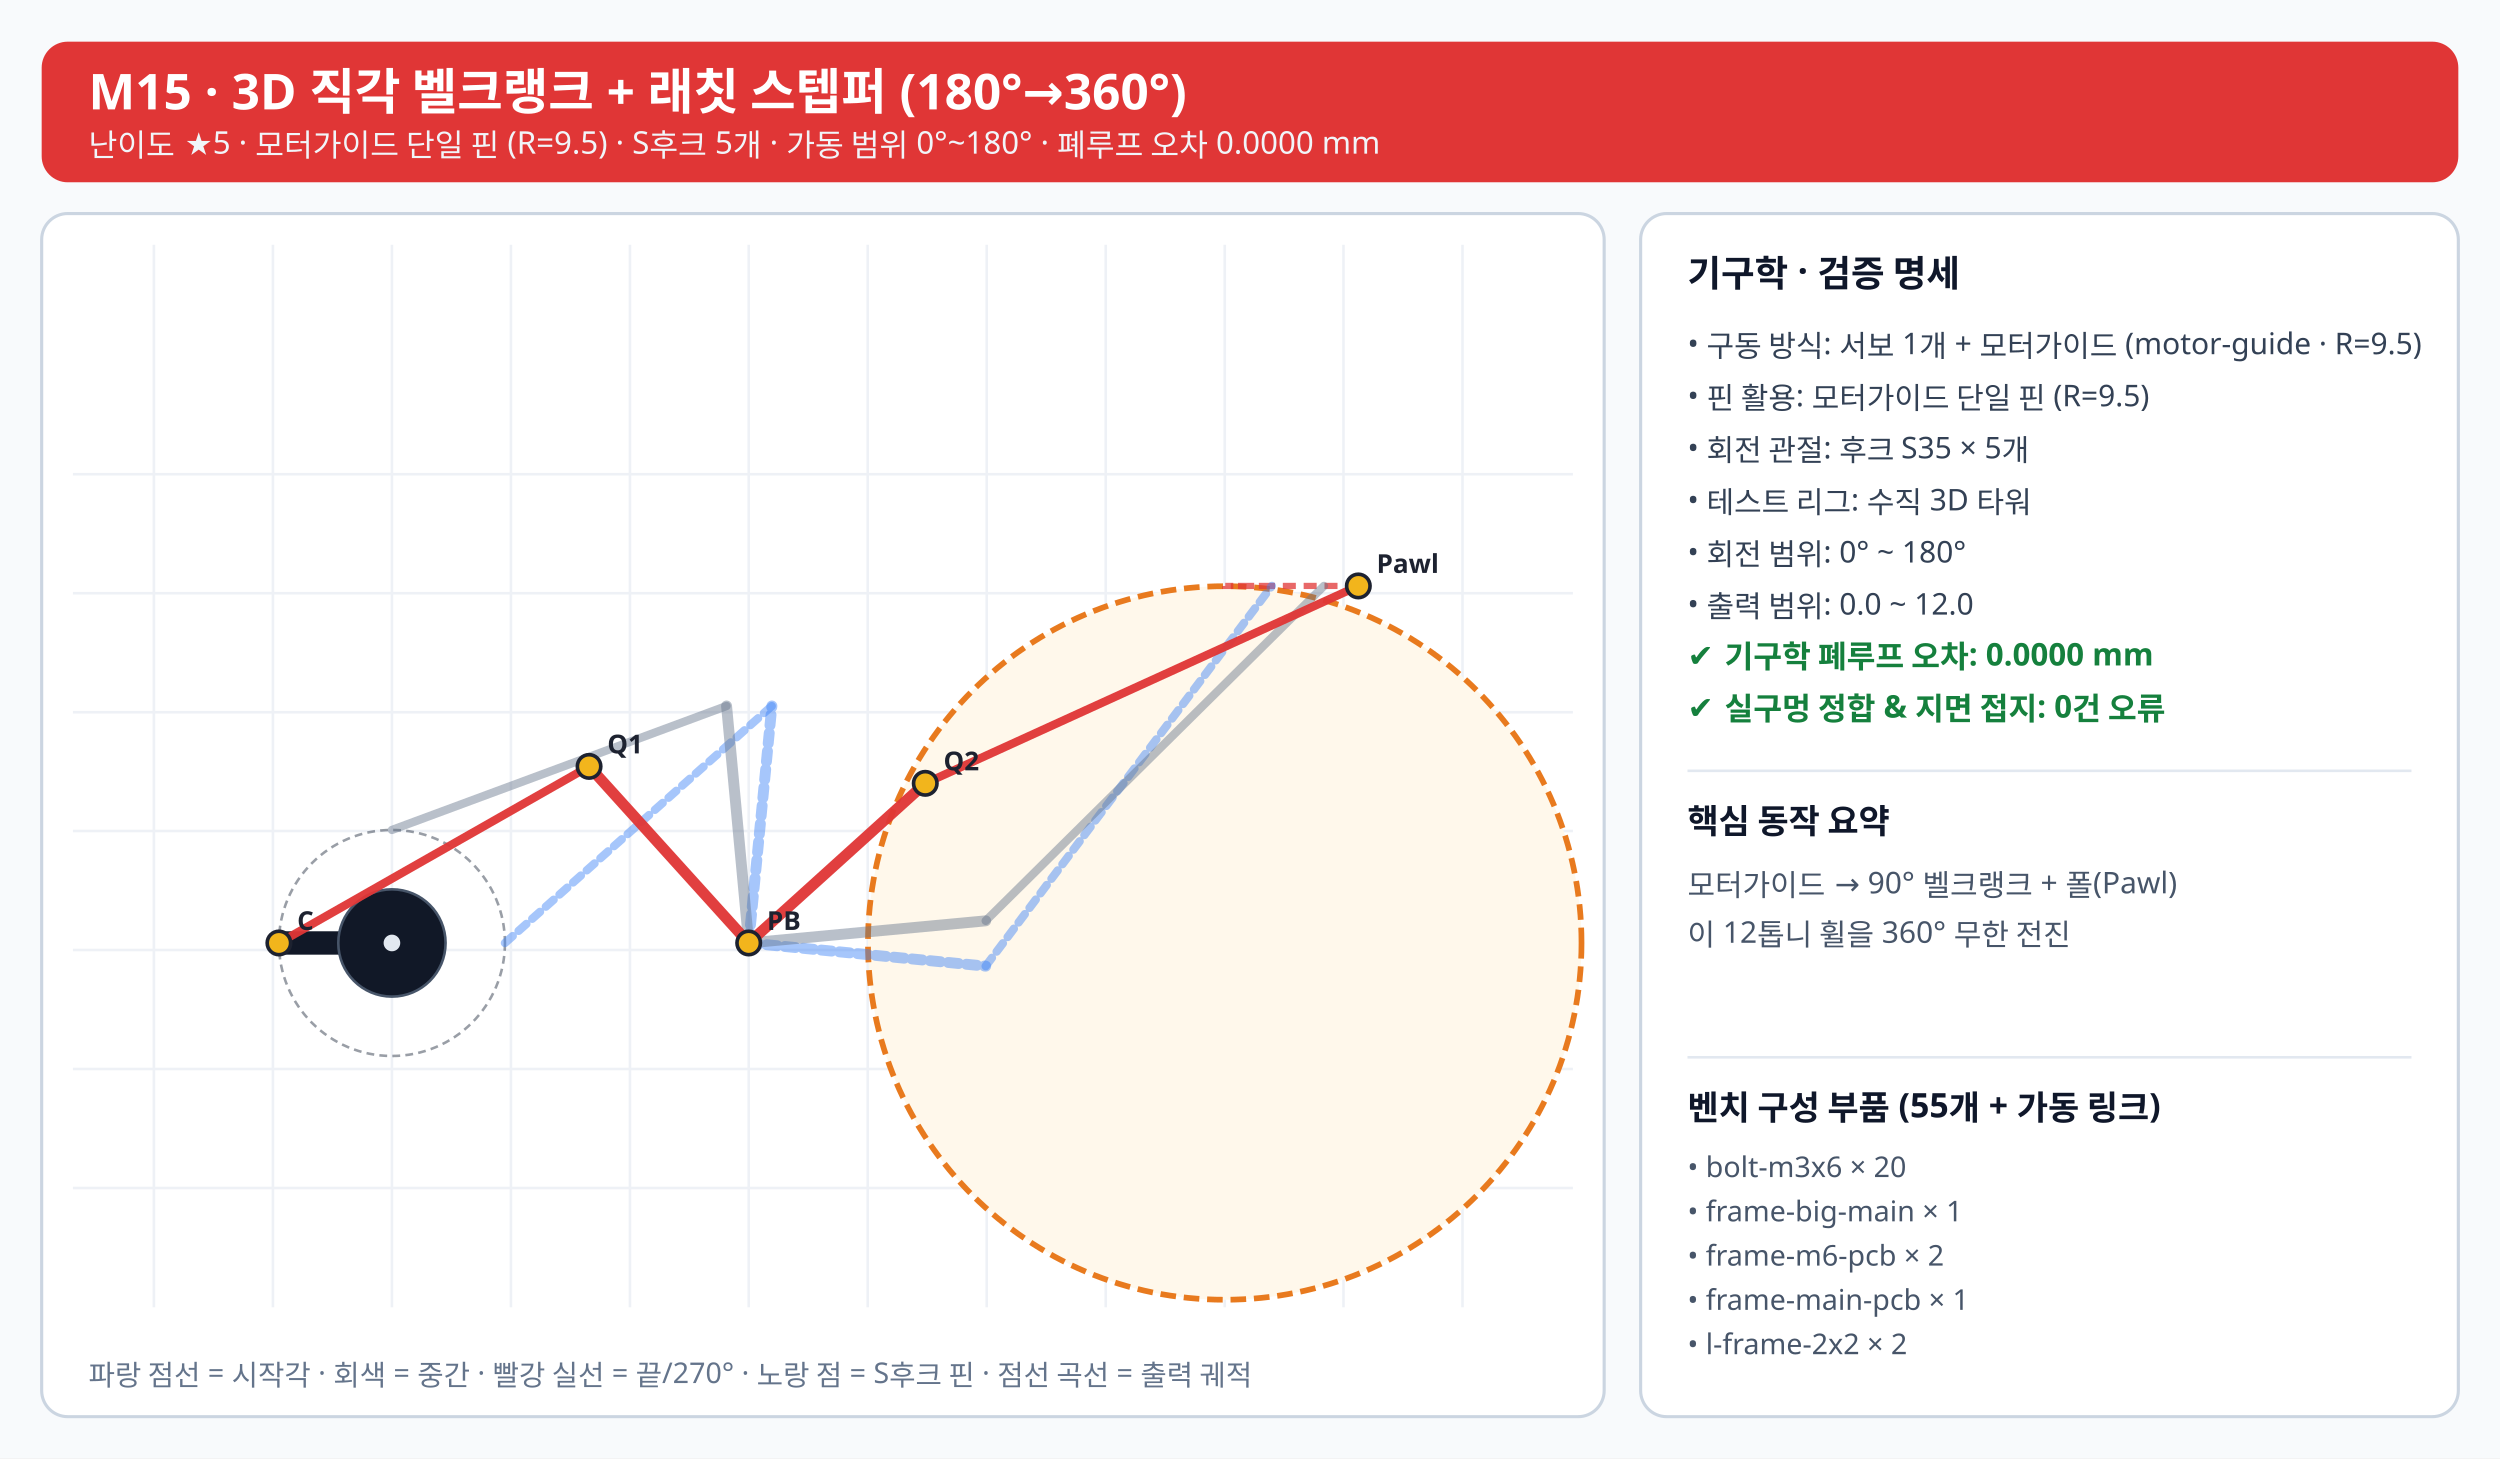
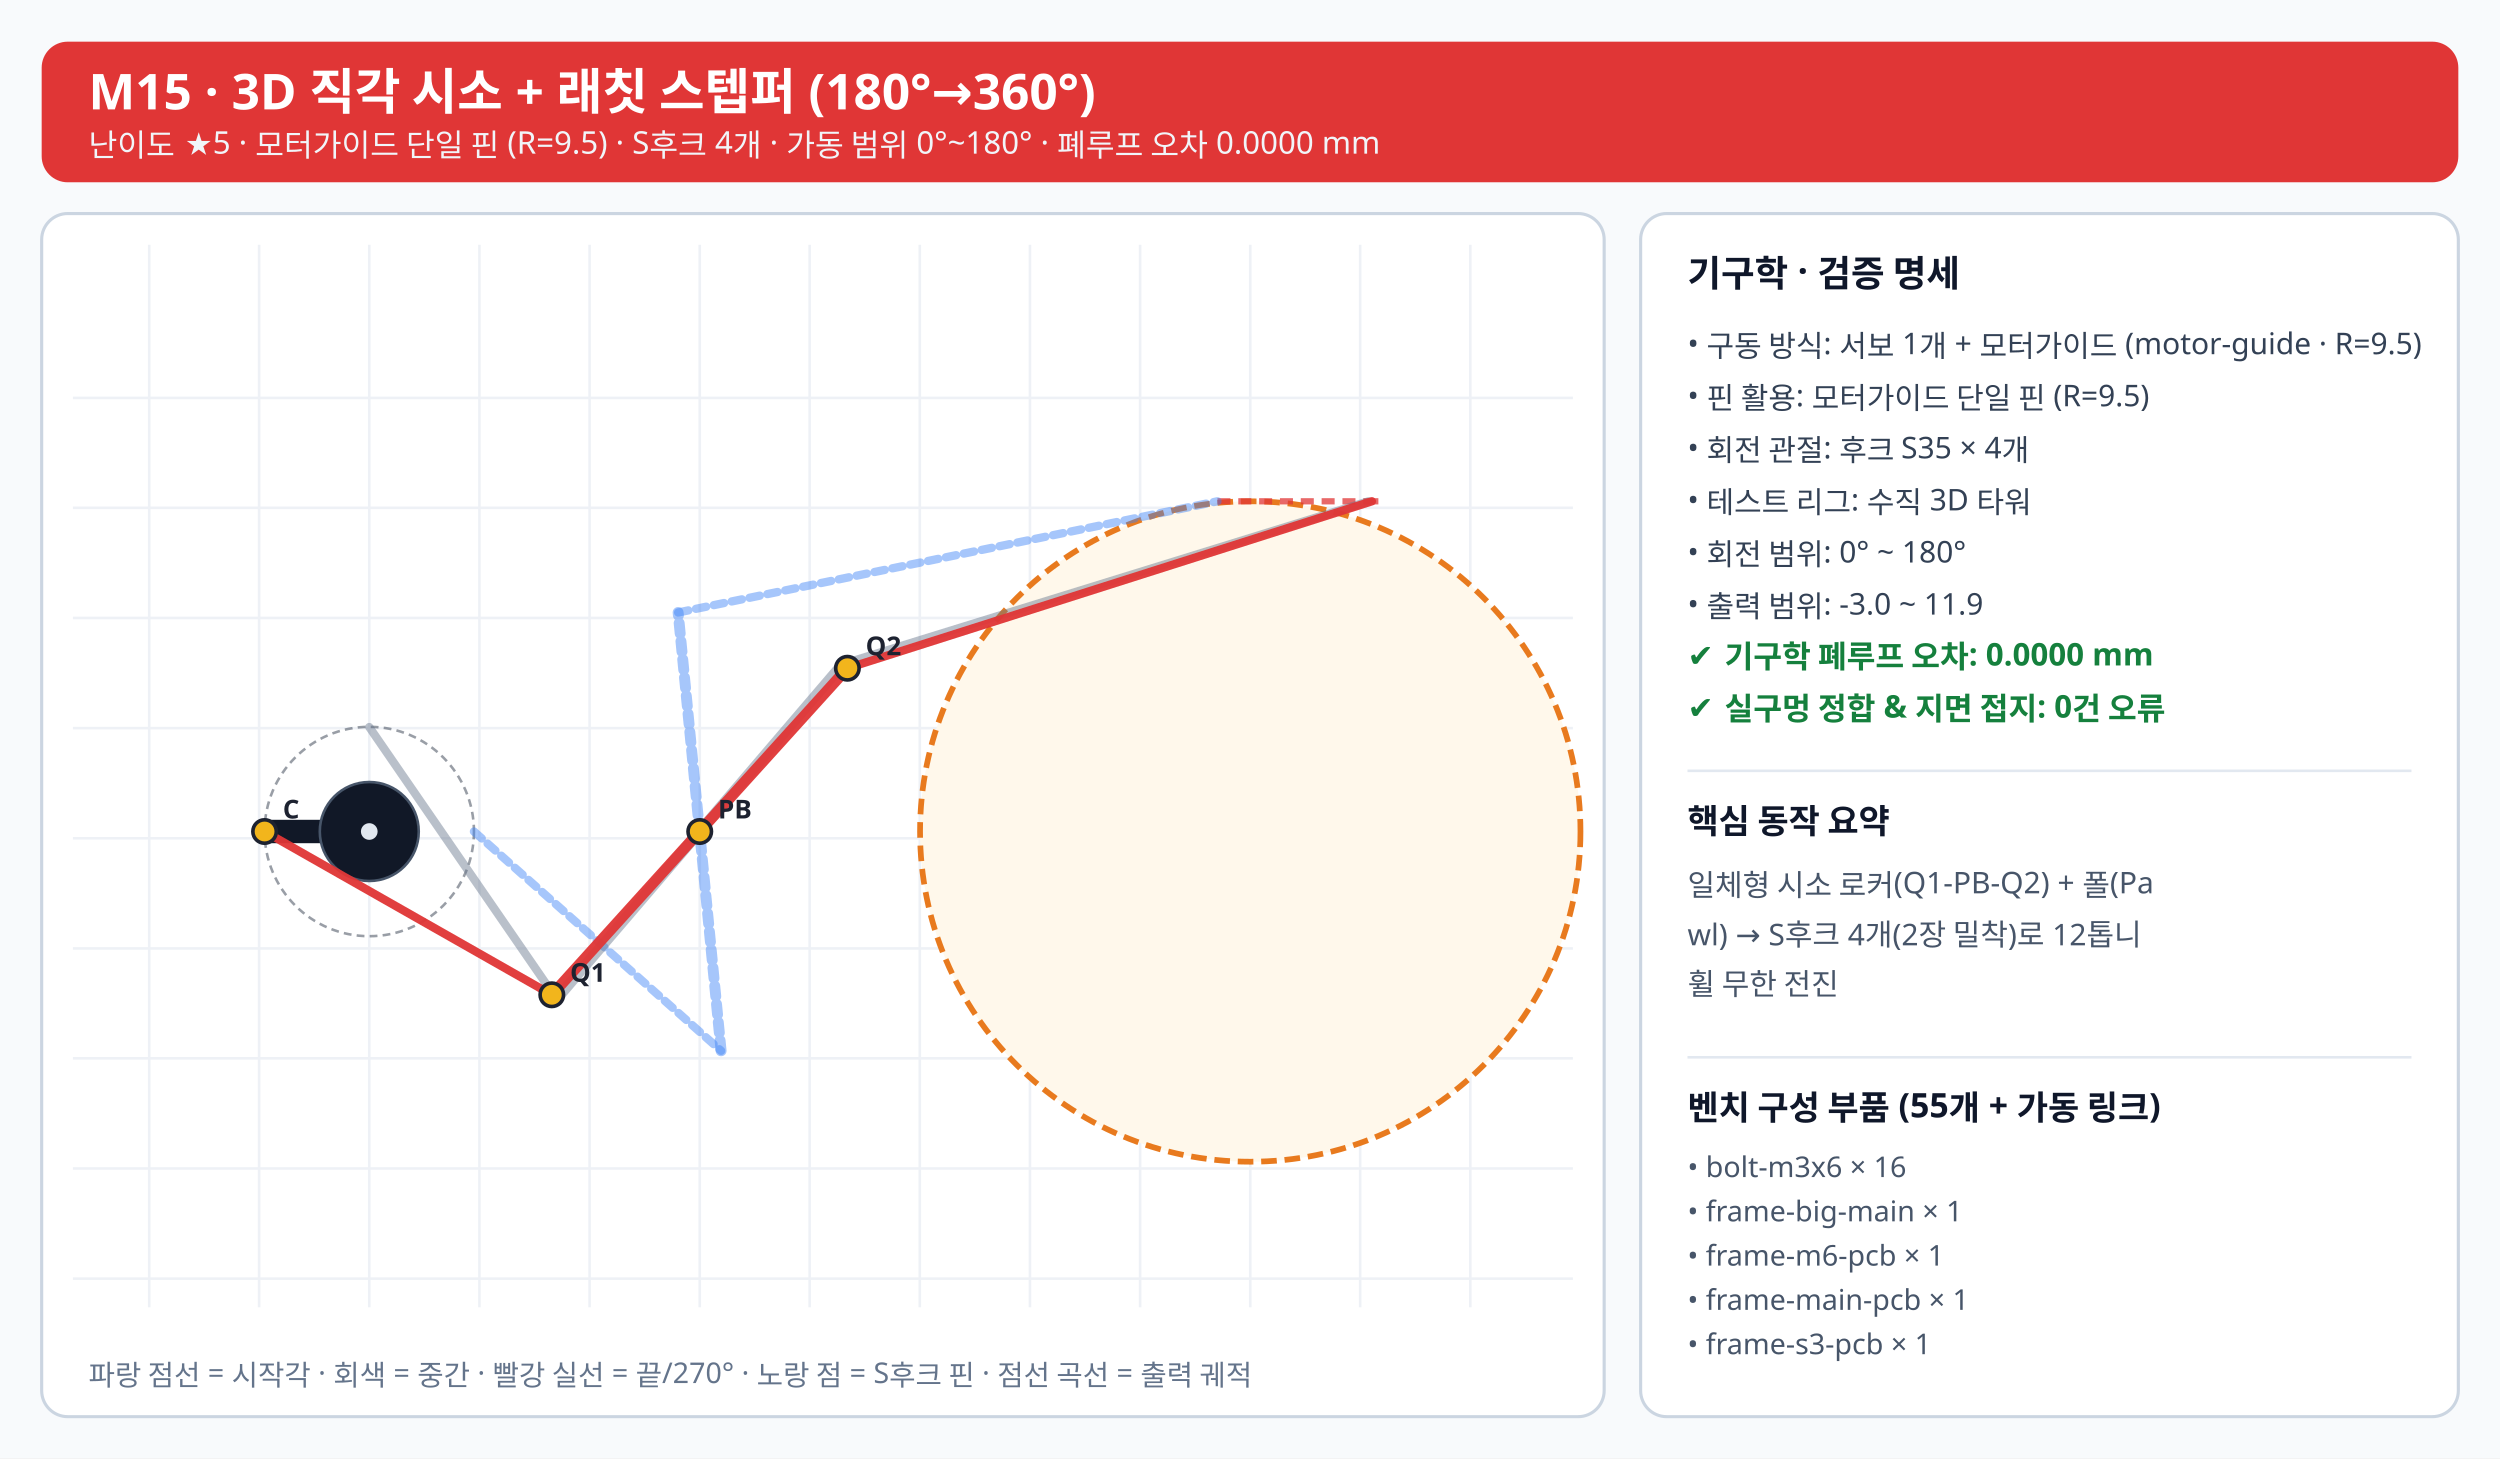
<svg xmlns="http://www.w3.org/2000/svg" viewBox="0 0 960 560" font-family="Pretendard,Apple SD Gothic Neo,sans-serif">
  <rect width="960" height="560" fill="#f8fafc" />
  <rect x="16" y="16" width="928" height="54" rx="10" fill="#e03636" />
-   <text x="34" y="42" fill="#fff" font-size="19" font-weight="800">M15 · 3D 직각 벨크랭크 + 래칫 스텝퍼 (180°→360°)</text>
-   <text x="34" y="60" fill="#f1f5f9" font-size="12">난이도 ★5 · 모터가이드 단일 핀 (R=9.5) · S후크 5개 · 가동 범위 0°~180° · 폐루프 오차 0.0000 mm</text>
+   <text x="34" y="42" fill="#fff" font-size="19" font-weight="800">M15 · 3D 직각 시소 + 래칫 스텝퍼 (180°→360°)</text>
+   <text x="34" y="60" fill="#f1f5f9" font-size="12">난이도 ★5 · 모터가이드 단일 핀 (R=9.5) · S후크 4개 · 가동 범위 0°~180° · 폐루프 오차 0.0000 mm</text>
  <rect x="16" y="82" width="600" height="462" rx="10" fill="#fff" stroke="#cbd5e1" stroke-width="1.2" />
-   <line x1="59.1" y1="94" x2="59.1" y2="502" stroke="#eef1f6" stroke-width="1" />
-   <line x1="104.8" y1="94" x2="104.8" y2="502" stroke="#eef1f6" stroke-width="1" />
-   <line x1="150.5" y1="94" x2="150.5" y2="502" stroke="#eef1f6" stroke-width="1" />
-   <line x1="196.2" y1="94" x2="196.2" y2="502" stroke="#eef1f6" stroke-width="1" />
-   <line x1="241.9" y1="94" x2="241.9" y2="502" stroke="#eef1f6" stroke-width="1" />
-   <line x1="287.5" y1="94" x2="287.5" y2="502" stroke="#eef1f6" stroke-width="1" />
-   <line x1="333.2" y1="94" x2="333.2" y2="502" stroke="#eef1f6" stroke-width="1" />
-   <line x1="378.9" y1="94" x2="378.9" y2="502" stroke="#eef1f6" stroke-width="1" />
-   <line x1="424.6" y1="94" x2="424.6" y2="502" stroke="#eef1f6" stroke-width="1" />
-   <line x1="470.3" y1="94" x2="470.3" y2="502" stroke="#eef1f6" stroke-width="1" />
-   <line x1="515.9" y1="94" x2="515.9" y2="502" stroke="#eef1f6" stroke-width="1" />
-   <line x1="561.6" y1="94" x2="561.6" y2="502" stroke="#eef1f6" stroke-width="1" />
-   <line x1="28" y1="456.2" x2="604" y2="456.2" stroke="#eef1f6" stroke-width="1" />
-   <line x1="28" y1="410.5" x2="604" y2="410.5" stroke="#eef1f6" stroke-width="1" />
-   <line x1="28" y1="364.8" x2="604" y2="364.8" stroke="#eef1f6" stroke-width="1" />
-   <line x1="28" y1="319.1" x2="604" y2="319.1" stroke="#eef1f6" stroke-width="1" />
-   <line x1="28" y1="273.5" x2="604" y2="273.5" stroke="#eef1f6" stroke-width="1" />
-   <line x1="28" y1="227.8" x2="604" y2="227.8" stroke="#eef1f6" stroke-width="1" />
-   <line x1="28" y1="182.1" x2="604" y2="182.1" stroke="#eef1f6" stroke-width="1" />
-   <circle cx="150.5" cy="362.1" r="43.4" fill="none" stroke="#1e293b" stroke-width="1" stroke-opacity="0.45" stroke-dasharray="3 2" />
-   <line x1="150.5" y1="362.1" x2="107.1" y2="362.1" stroke="#111827" stroke-width="9.0" stroke-linecap="round" />
-   <circle cx="150.5" cy="362.1" r="20.6" fill="#111827" stroke="#475569" stroke-width="1" />
-   <circle cx="150.5" cy="362.1" r="3.2" fill="#e2e8f0" />
-   <circle cx="470.3" cy="362.1" r="137.0" fill="#fff8eb" stroke="#e87a1e" stroke-width="2.2" stroke-dasharray="6 3" />
-   <polyline points="488.4,225.0 486.4,225.0 484.4,225.0 482.4,225.0 480.6,225.0 478.9,225.0 477.3,225.0 475.9,225.0 474.6,225.0 473.5,225.0 472.5,225.0 471.7,225.0 471.2,225.0 470.7,225.0 470.5,225.0 470.5,225.0 470.6,225.0 470.9,225.0 471.3,225.0 471.9,225.0 472.6,225.0 473.5,225.0 474.5,225.0 475.6,225.0 476.8,225.0 478.0,225.0 479.4,225.0 480.8,225.0 482.3,225.0 483.8,225.0 485.4,225.0 487.0,225.0 488.6,225.0 490.2,225.0 491.8,225.0 493.4,225.0 495.0,225.0 496.6,225.0 498.2,225.0 499.8,225.0 501.3,225.0 502.8,225.0 504.3,225.0 505.7,225.0 507.1,225.0 508.4,225.0 509.7,225.0 510.9,225.0 512.1,225.0 513.2,225.0 514.3,225.0 515.4,225.0 516.3,225.0 517.2,225.0 518.1,225.0 518.9,225.0 519.7,225.0 520.4,225.0 521.0,225.0 521.6,225.0 522.1,225.0 522.6,225.0 523.1,225.0 523.4,225.0 523.8,225.0 524.1,225.0 524.3,225.0 524.5,225.0 524.7,225.0 524.8,225.0 524.9,225.0 524.9,225.0 524.9,225.0 524.9,225.0 524.8,225.0 524.7,225.0 524.6,225.0 524.5,225.0 524.4,225.0 524.2,225.0 524.0,225.0 523.8,225.0 523.6,225.0 523.3,225.0 523.1,225.0 522.9,225.0 522.6,225.0 522.3,225.0 522.1,225.0 521.8,225.0 521.6,225.0" fill="none" stroke="#e03636" stroke-width="2.4" stroke-opacity="0.75" stroke-dasharray="5 3" />
-   <line x1="193.9" y1="362.1" x2="296.4" y2="271.1" stroke="#3b82f6" stroke-width="3.2" stroke-linecap="round" stroke-opacity="0.45" stroke-dasharray="4 3" />
-   <line x1="287.5" y1="362.1" x2="296.4" y2="271.1" stroke="#3b82f6" stroke-width="4.2" stroke-linecap="round" stroke-opacity="0.45" stroke-dasharray="4 3" />
-   <line x1="287.5" y1="362.1" x2="378.5" y2="371.0" stroke="#3b82f6" stroke-width="4.2" stroke-linecap="round" stroke-opacity="0.45" stroke-dasharray="4 3" />
-   <line x1="378.5" y1="371.0" x2="488.4" y2="225.0" stroke="#3b82f6" stroke-width="3.2" stroke-linecap="round" stroke-opacity="0.45" stroke-dasharray="4 3" />
-   <line x1="150.5" y1="318.7" x2="279.0" y2="271.1" stroke="#64748b" stroke-width="3.2" stroke-linecap="round" stroke-opacity="0.45" />
-   <line x1="287.5" y1="362.1" x2="279.0" y2="271.1" stroke="#64748b" stroke-width="4.2" stroke-linecap="round" stroke-opacity="0.45" />
-   <line x1="287.5" y1="362.1" x2="378.5" y2="353.6" stroke="#64748b" stroke-width="4.2" stroke-linecap="round" stroke-opacity="0.45" />
-   <line x1="378.5" y1="353.6" x2="508.4" y2="225.0" stroke="#64748b" stroke-width="3.2" stroke-linecap="round" stroke-opacity="0.45" />
-   <line x1="107.1" y1="362.1" x2="226.2" y2="294.3" stroke="#e03636" stroke-width="3.2" stroke-linecap="round" stroke-opacity="0.95" />
-   <line x1="287.5" y1="362.1" x2="226.2" y2="294.3" stroke="#e03636" stroke-width="4.2" stroke-linecap="round" stroke-opacity="0.95" />
-   <line x1="287.5" y1="362.1" x2="355.3" y2="300.8" stroke="#e03636" stroke-width="4.2" stroke-linecap="round" stroke-opacity="0.95" />
-   <line x1="355.3" y1="300.8" x2="521.6" y2="225.0" stroke="#e03636" stroke-width="3.2" stroke-linecap="round" stroke-opacity="0.95" />
-   <circle cx="107.1" cy="362.1" r="4.5" fill="#f2b51c" stroke="#1d2230" stroke-width="1.4" />
-   <text x="114.1" y="357.1" font-size="10" font-weight="700" fill="#1d2230">C</text>
-   <circle cx="226.2" cy="294.3" r="4.5" fill="#f2b51c" stroke="#1d2230" stroke-width="1.4" />
-   <text x="233.2" y="289.3" font-size="10" font-weight="700" fill="#1d2230">Q1</text>
-   <circle cx="287.5" cy="362.1" r="4.5" fill="#f2b51c" stroke="#1d2230" stroke-width="1.4" />
-   <text x="294.5" y="357.1" font-size="10" font-weight="700" fill="#1d2230">PB</text>
-   <circle cx="355.3" cy="300.8" r="4.5" fill="#f2b51c" stroke="#1d2230" stroke-width="1.4" />
-   <text x="362.3" y="295.8" font-size="10" font-weight="700" fill="#1d2230">Q2</text>
-   <circle cx="521.6" cy="225.0" r="4.5" fill="#f2b51c" stroke="#1d2230" stroke-width="1.4" />
-   <text x="528.6" y="220.0" font-size="10" font-weight="700" fill="#1d2230">Pawl</text>
+   <line x1="57.3" y1="94" x2="57.3" y2="502" stroke="#eef1f6" stroke-width="1" />
+   <line x1="99.5" y1="94" x2="99.5" y2="502" stroke="#eef1f6" stroke-width="1" />
+   <line x1="141.8" y1="94" x2="141.8" y2="502" stroke="#eef1f6" stroke-width="1" />
+   <line x1="184.1" y1="94" x2="184.1" y2="502" stroke="#eef1f6" stroke-width="1" />
+   <line x1="226.4" y1="94" x2="226.4" y2="502" stroke="#eef1f6" stroke-width="1" />
+   <line x1="268.7" y1="94" x2="268.7" y2="502" stroke="#eef1f6" stroke-width="1" />
+   <line x1="310.9" y1="94" x2="310.9" y2="502" stroke="#eef1f6" stroke-width="1" />
+   <line x1="353.2" y1="94" x2="353.2" y2="502" stroke="#eef1f6" stroke-width="1" />
+   <line x1="395.5" y1="94" x2="395.5" y2="502" stroke="#eef1f6" stroke-width="1" />
+   <line x1="437.8" y1="94" x2="437.8" y2="502" stroke="#eef1f6" stroke-width="1" />
+   <line x1="480.1" y1="94" x2="480.1" y2="502" stroke="#eef1f6" stroke-width="1" />
+   <line x1="522.3" y1="94" x2="522.3" y2="502" stroke="#eef1f6" stroke-width="1" />
+   <line x1="564.6" y1="94" x2="564.6" y2="502" stroke="#eef1f6" stroke-width="1" />
+   <line x1="28" y1="491.0" x2="604" y2="491.0" stroke="#eef1f6" stroke-width="1" />
+   <line x1="28" y1="448.7" x2="604" y2="448.7" stroke="#eef1f6" stroke-width="1" />
+   <line x1="28" y1="406.4" x2="604" y2="406.4" stroke="#eef1f6" stroke-width="1" />
+   <line x1="28" y1="364.2" x2="604" y2="364.2" stroke="#eef1f6" stroke-width="1" />
+   <line x1="28" y1="321.9" x2="604" y2="321.9" stroke="#eef1f6" stroke-width="1" />
+   <line x1="28" y1="279.6" x2="604" y2="279.6" stroke="#eef1f6" stroke-width="1" />
+   <line x1="28" y1="237.3" x2="604" y2="237.3" stroke="#eef1f6" stroke-width="1" />
+   <line x1="28" y1="195.0" x2="604" y2="195.0" stroke="#eef1f6" stroke-width="1" />
+   <line x1="28" y1="152.8" x2="604" y2="152.8" stroke="#eef1f6" stroke-width="1" />
+   <circle cx="141.8" cy="319.3" r="40.2" fill="none" stroke="#1e293b" stroke-width="1" stroke-opacity="0.45" stroke-dasharray="3 2" />
+   <line x1="141.8" y1="319.3" x2="101.6" y2="319.3" stroke="#111827" stroke-width="9.0" stroke-linecap="round" />
+   <circle cx="141.8" cy="319.3" r="19.0" fill="#111827" stroke="#475569" stroke-width="1" />
+   <circle cx="141.8" cy="319.3" r="3.2" fill="#e2e8f0" />
+   <circle cx="480.1" cy="319.3" r="126.8" fill="#fff8eb" stroke="#e87a1e" stroke-width="2.2" stroke-dasharray="6 3" />
+   <polyline points="467.5,192.5 468.9,192.5 470.4,192.5 472.0,192.5 473.6,192.5 475.3,192.5 477.0,192.5 478.7,192.5 480.5,192.5 482.3,192.5 484.1,192.5 485.9,192.5 487.7,192.5 489.5,192.5 491.3,192.5 493.1,192.5 494.8,192.5 496.5,192.5 498.2,192.5 499.8,192.5 501.4,192.5 503.0,192.5 504.5,192.5 505.9,192.5 507.3,192.5 508.6,192.5 509.9,192.5 511.1,192.5 512.3,192.5 513.5,192.5 514.5,192.5 515.6,192.5 516.5,192.5 517.5,192.5 518.4,192.5 519.2,192.5 520.0,192.5 520.8,192.5 521.5,192.5 522.2,192.5 522.8,192.5 523.4,192.5 524.0,192.5 524.5,192.5 525.0,192.5 525.5,192.5 525.9,192.5 526.4,192.5 526.8,192.5 527.1,192.5 527.5,192.5 527.8,192.5 528.1,192.5 528.4,192.5 528.6,192.5 528.8,192.5 529.1,192.5 529.3,192.5 529.4,192.5 529.6,192.5 529.7,192.5 529.9,192.5 530.0,192.5 530.1,192.5 530.2,192.5 530.2,192.5 530.3,192.5 530.3,192.5 530.3,192.5 530.4,192.5 530.3,192.5 530.3,192.5 530.3,192.5 530.2,192.5 530.2,192.5 530.1,192.5 530.0,192.5 529.9,192.5 529.8,192.5 529.6,192.5 529.5,192.5 529.3,192.5 529.1,192.5 528.9,192.5 528.7,192.5 528.4,192.5 528.1,192.5 527.8,192.5 527.5,192.5 527.2,192.5 526.8,192.5" fill="none" stroke="#e03636" stroke-width="2.4" stroke-opacity="0.75" stroke-dasharray="5 3" />
+   <line x1="182.0" y1="319.3" x2="276.9" y2="403.5" stroke="#3b82f6" stroke-width="3.2" stroke-linecap="round" stroke-opacity="0.45" stroke-dasharray="4 3" />
+   <line x1="276.9" y1="403.5" x2="260.4" y2="235.2" stroke="#3b82f6" stroke-width="4.2" stroke-linecap="round" stroke-opacity="0.45" stroke-dasharray="4 3" />
+   <line x1="260.4" y1="235.2" x2="467.5" y2="192.5" stroke="#3b82f6" stroke-width="3.2" stroke-linecap="round" stroke-opacity="0.45" stroke-dasharray="4 3" />
+   <line x1="141.8" y1="279.2" x2="213.7" y2="383.6" stroke="#64748b" stroke-width="3.2" stroke-linecap="round" stroke-opacity="0.45" />
+   <line x1="213.7" y1="383.6" x2="323.6" y2="255.0" stroke="#64748b" stroke-width="4.2" stroke-linecap="round" stroke-opacity="0.45" />
+   <line x1="323.6" y1="255.0" x2="525.5" y2="192.5" stroke="#64748b" stroke-width="3.2" stroke-linecap="round" stroke-opacity="0.45" />
+   <line x1="101.6" y1="319.3" x2="211.9" y2="382.0" stroke="#e03636" stroke-width="3.2" stroke-linecap="round" stroke-opacity="0.95" />
+   <line x1="211.9" y1="382.0" x2="325.4" y2="256.6" stroke="#e03636" stroke-width="4.2" stroke-linecap="round" stroke-opacity="0.95" />
+   <line x1="325.4" y1="256.6" x2="526.8" y2="192.5" stroke="#e03636" stroke-width="3.2" stroke-linecap="round" stroke-opacity="0.95" />
+   <circle cx="101.6" cy="319.3" r="4.5" fill="#f2b51c" stroke="#1d2230" stroke-width="1.4" />
+   <text x="108.6" y="314.3" font-size="10" font-weight="700" fill="#1d2230">C</text>
+   <circle cx="211.9" cy="382.0" r="4.5" fill="#f2b51c" stroke="#1d2230" stroke-width="1.4" />
+   <text x="218.9" y="377.0" font-size="10" font-weight="700" fill="#1d2230">Q1</text>
+   <circle cx="268.7" cy="319.3" r="4.5" fill="#f2b51c" stroke="#1d2230" stroke-width="1.4" />
+   <text x="275.7" y="314.3" font-size="10" font-weight="700" fill="#1d2230">PB</text>
+   <circle cx="325.4" cy="256.6" r="4.5" fill="#f2b51c" stroke="#1d2230" stroke-width="1.4" />
+   <text x="332.4" y="251.6" font-size="10" font-weight="700" fill="#1d2230">Q2</text>
  <text x="34" y="532" fill="#64748b" font-size="11">파랑 점선 = 시작각 · 회색 = 중간 · 빨강 실선 = 끝/270° · 노랑 점 = S후크 핀 · 점선 곡선 = 출력 궤적</text>
  <rect x="630" y="82" width="314" height="462" rx="10" fill="#fff" stroke="#cbd5e1" stroke-width="1.2" />
  <text x="648" y="110" fill="#0f172a" font-size="14" font-weight="800">기구학 · 검증 명세</text>
  <text x="648" y="136" fill="#334155" font-size="11.5">• 구동 방식: 서보 1개 + 모터가이드 (motor-guide · R=9.5)</text>
  <text x="648" y="156" fill="#334155" font-size="11.5">• 핀 활용: 모터가이드 단일 핀 (R=9.5)</text>
-   <text x="648" y="176" fill="#334155" font-size="11.5">• 회전 관절: 후크 S35 × 5개</text>
+   <text x="648" y="176" fill="#334155" font-size="11.5">• 회전 관절: 후크 S35 × 4개</text>
  <text x="648" y="196" fill="#334155" font-size="11.5">• 테스트 리그: 수직 3D 타워</text>
  <text x="648" y="216" fill="#334155" font-size="11.5">• 회전 범위: 0° ~ 180°</text>
-   <text x="648" y="236" fill="#334155" font-size="11.5">• 출력 범위: 0.0 ~ 12.0</text>
+   <text x="648" y="236" fill="#334155" font-size="11.5">• 출력 범위: -3.0 ~ 11.9</text>
  <text x="648" y="256" fill="#15803d" font-size="12" font-weight="800">✔ 기구학 폐루프 오차: 0.0000 mm</text>
  <text x="648" y="276" fill="#15803d" font-size="12" font-weight="800">✔ 실구멍 정합 &amp; 지면 접지: 0건 오류</text>
  <line x1="648" y1="296" x2="926" y2="296" stroke="#e2e8f0" />
  <text x="648" y="320" fill="#0f172a" font-size="13" font-weight="800">핵심 동작 요약</text>
-   <text x="648" y="344" fill="#475569" font-size="11.5">모터가이드 → 90° 벨크랭크 + 폴(Pawl)</text>
-   <text x="648" y="363" fill="#475569" font-size="11.5">이 12톱니 휠을 360° 무한 전진</text>
+   <text x="648" y="344" fill="#475569" font-size="11.5">일체형 시소 로커(Q1-PB-Q2) + 폴(Pa</text>
+   <text x="648" y="363" fill="#475569" font-size="11.5">wl) → S후크 4개(2장 밀착)로 12톱니 </text>
+   <text x="648" y="382" fill="#475569" font-size="11.5">휠 무한 전진</text>
  <line x1="648" y1="406" x2="926" y2="406" stroke="#e2e8f0" />
  <text x="648" y="430" fill="#0f172a" font-size="13" font-weight="800">벤치 구성 부품 (55개 + 가동 링크)</text>
-   <text x="648" y="452" fill="#475569" font-size="11">• bolt-m3x6 × 20</text>
+   <text x="648" y="452" fill="#475569" font-size="11">• bolt-m3x6 × 16</text>
  <text x="648" y="469" fill="#475569" font-size="11">• frame-big-main × 1</text>
-   <text x="648" y="486" fill="#475569" font-size="11">• frame-m6-pcb × 2</text>
+   <text x="648" y="486" fill="#475569" font-size="11">• frame-m6-pcb × 1</text>
  <text x="648" y="503" fill="#475569" font-size="11">• frame-main-pcb × 1</text>
-   <text x="648" y="520" fill="#475569" font-size="11">• l-frame-2x2 × 2</text>
+   <text x="648" y="520" fill="#475569" font-size="11">• frame-s3-pcb × 1</text>
</svg>
